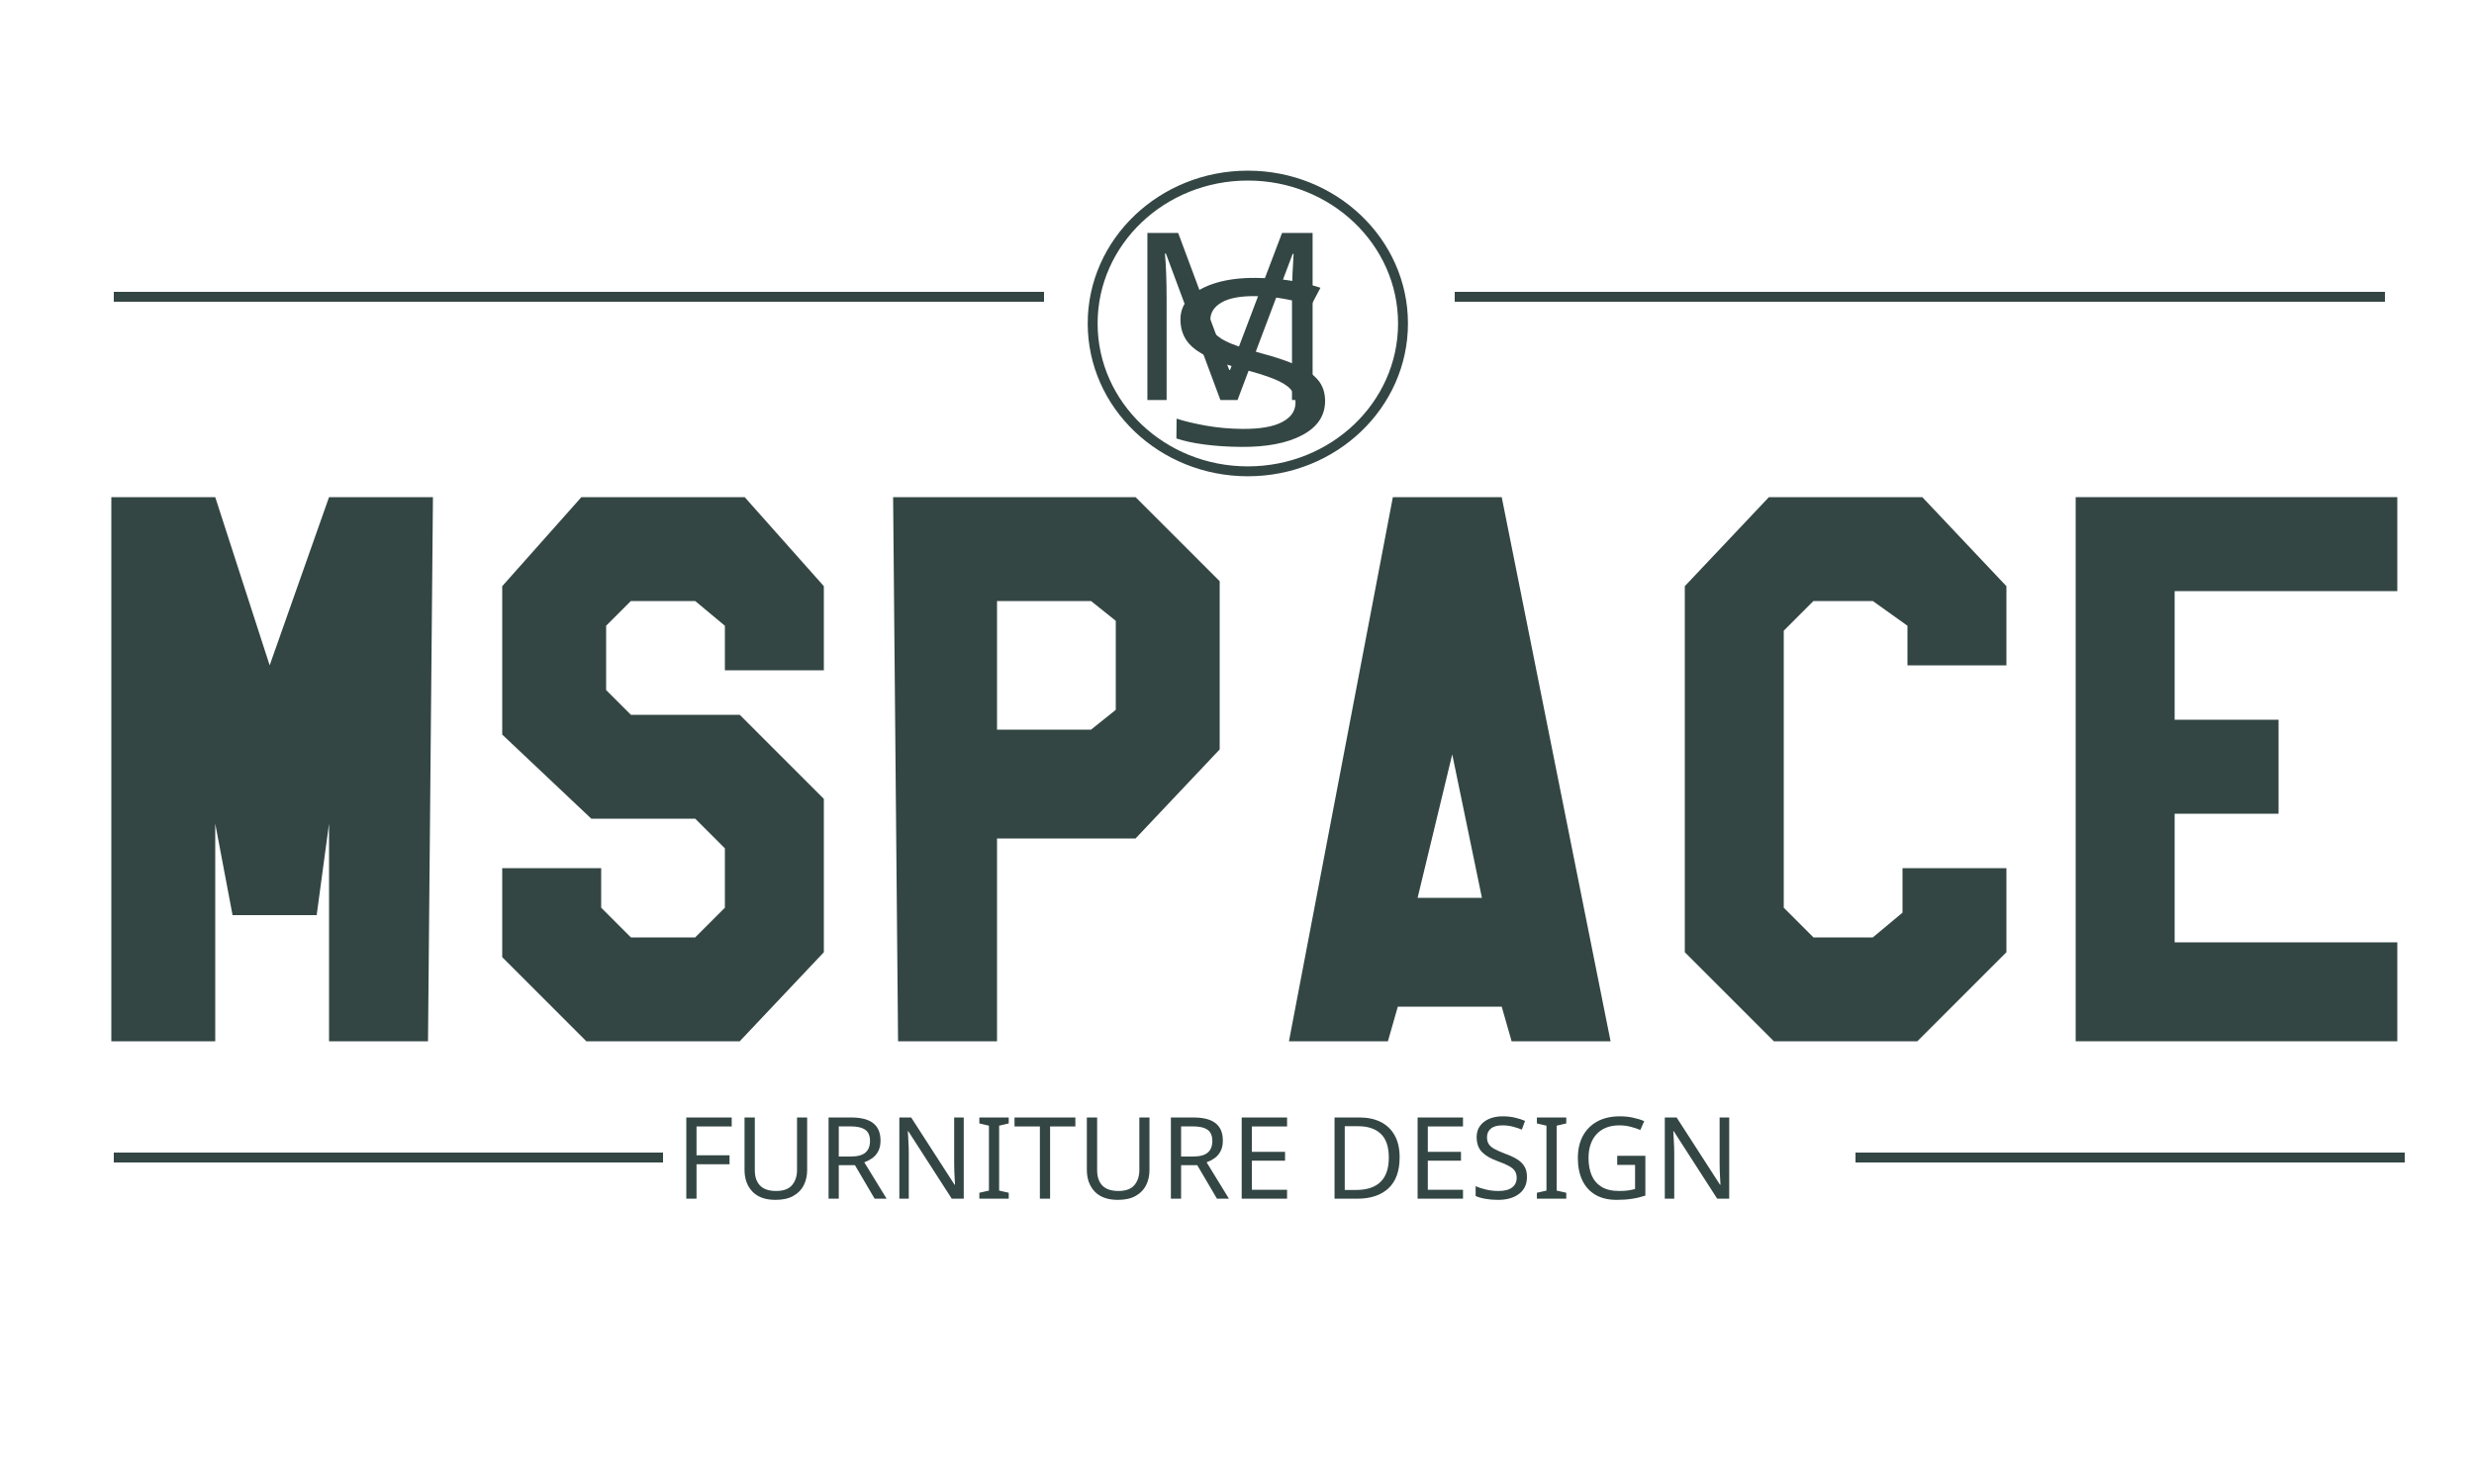
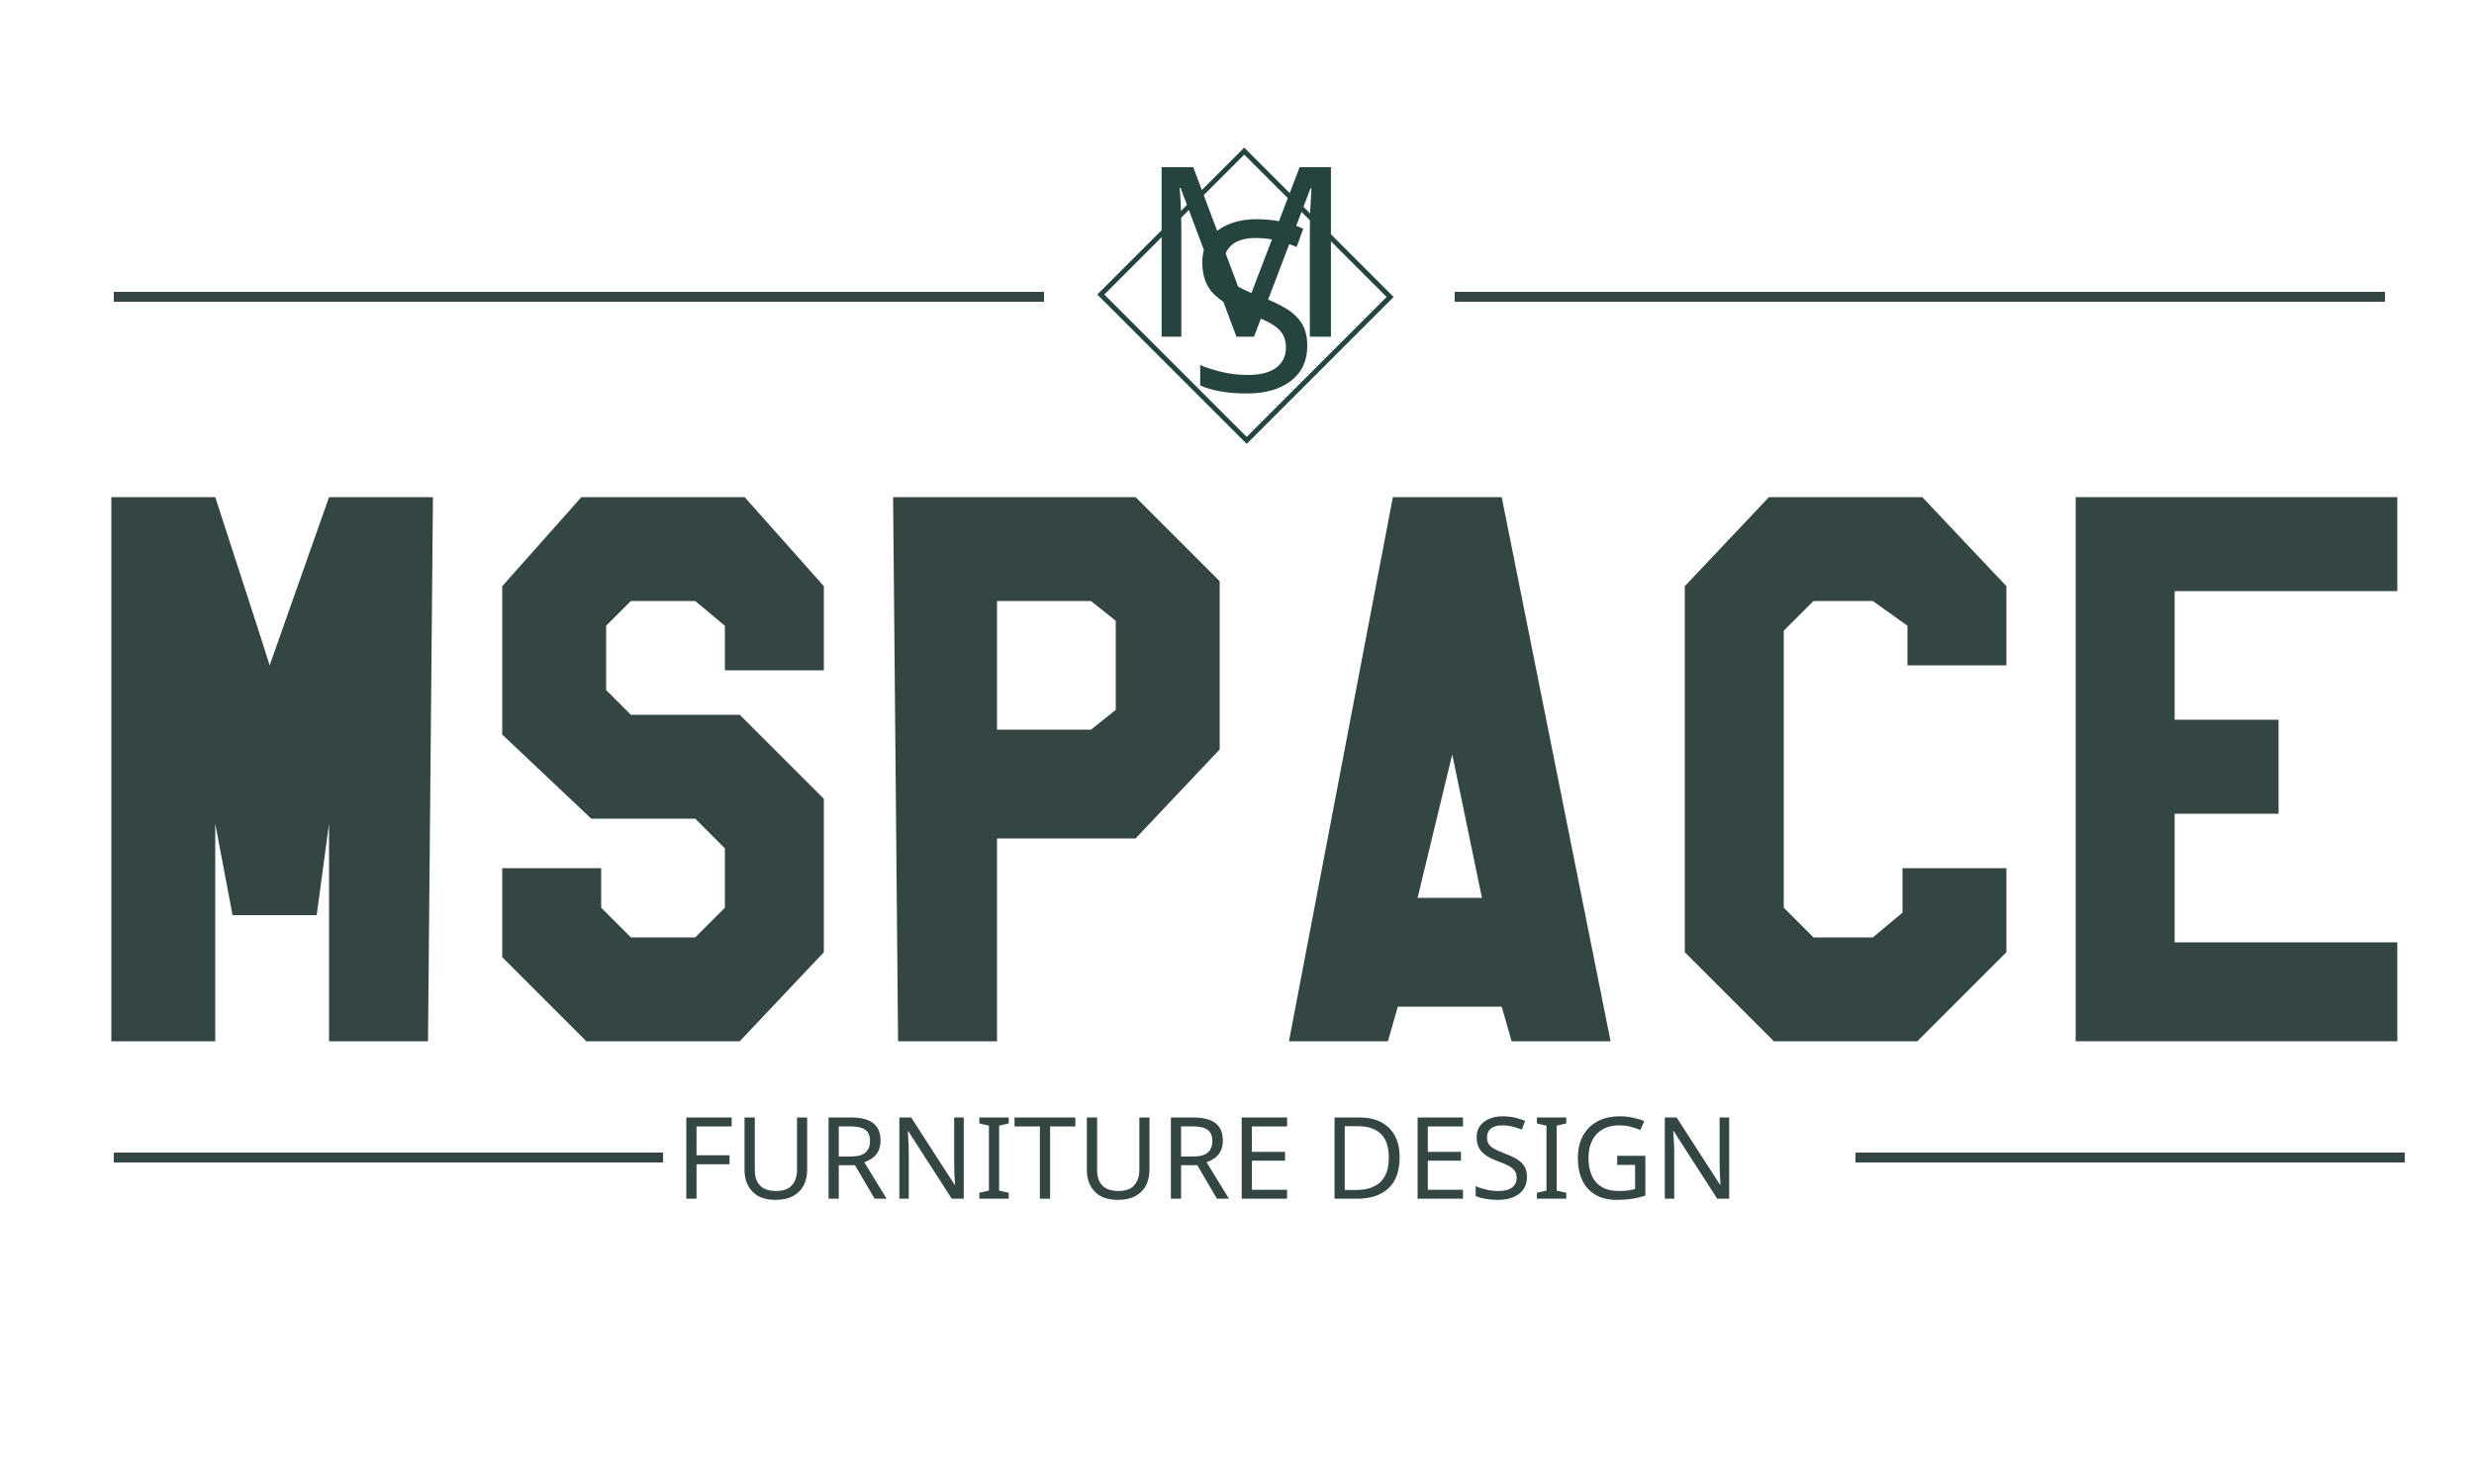
<svg xmlns="http://www.w3.org/2000/svg" version="1.1" x="0px" y="0px" viewBox="0 0 500 300" style="enable-background:new 0 0 500 300;" xml:space="preserve">
  <style type="text/css">
	.st0{fill:#334643;}
	.st1{fill:none;}
	.st2{font-family:'Montserrat-Regular';}
	.st3{font-size:23px;}
	.st4{fill:none;stroke:#334643;stroke-width:2;stroke-miterlimit:10;}
	.st5{display:none;}
	.st6{display:inline;fill:#334643;}
	.st7{font-family:'Castellar';}
	.st8{font-size:43.023px;}
- 	.st9{letter-spacing:27.25;}
+ 	.st9{letter-spacing:27.3;}
	.st10{display:none;fill:#334643;}
	.st11{font-size:42.369px;}
	.st12{display:none;fill:none;stroke:#334643;stroke-miterlimit:10;}
- 	.st13{font-size:47.284px;}
- 	.st14{letter-spacing:29.27;}
- 	.st15{font-size:46.566px;}
+ 	.st13{fill:none;stroke:#244440;stroke-miterlimit:10;}
+ 	.st14{fill:#254440;}
+ 	.st15{font-family:'BellMT';}
+ 	.st16{font-size:48px;}
</style>
  <g id="Layer_1">
</g>
  <g id="Layer_2">
+     <path class="st0" d="M43.5,210.5v-44c1.2,6.2,2.3,12.3,3.5,18.5c5.7,0,11.3,0,17,0c0.8-6.2,1.7-12.3,2.5-18.5v44h20l1-110h-21   l-12,34l-2.2-6.9l-8.8-27.1h-21v110H43.5z" />
+     <polygon class="st0" points="117.5,100.5 150.5,100.5 166.5,118.5 166.5,135.5 146.5,135.5 146.5,126.5 140.5,121.5 127.5,121.5    122.5,126.5 122.5,139.5 127.5,144.5 149.5,144.5 166.5,161.5 166.5,192.5 149.5,210.5 118.5,210.5 101.5,193.5 101.5,175.5    121.5,175.5 121.5,183.5 127.5,189.5 140.5,189.5 146.5,183.5 146.5,171.5 140.5,165.5 119.5,165.5 101.5,148.5 101.5,118.5  " />
+     <path class="st0" d="M229.5,100.5h-49l1,110h20v-41h28l17-18v-34L229.5,100.5z M225.5,143.5l-5,4h-19v-26h19l5,4V143.5z" />
+     <path class="st0" d="M303.5,100.5h-22l-21,110h20l2-7h21l2,7h20L303.5,100.5z M286.5,181.5l7-29l6,29H286.5z" />
+     <path class="st0" d="M384.5,175.5c7,0,14,0,21,0v17l-18,18h-29l-18-18v-74l17-18h31l17,18v16h-20v-8l-7-5h-12l-6,6v56l6,6h12l6-5   C384.5,181.5,384.5,178.5,384.5,175.5z" />
+     <polygon class="st0" points="484.5,119.5 439.5,119.5 439.5,145.5 460.5,145.5 460.5,164.5 439.5,164.5 439.5,190.5 484.5,190.5    484.5,210.5 419.5,210.5 419.5,100.5 484.5,100.5  " />
+     <rect x="136.5" y="225.3" class="st1" width="242.8" height="44.7" />
+     <text transform="matrix(1 0 0 1 136.4712 242.3262)" class="st0 st2 st3">FURNITURE DESIGN</text>
+     <line class="st4" x1="23" y1="234" x2="134" y2="234" />
+     <line class="st4" x1="375" y1="234" x2="486" y2="234" />
+     <line class="st4" x1="294" y1="60" x2="482" y2="60" />
+     <line class="st4" x1="23" y1="60" x2="211" y2="60" />
+     <text transform="matrix(0.9907 0 0 1 189.3223 81.0049)" class="st5">
+       <tspan x="0" y="0" class="st6 st7 st8 st9"> </tspan>
+       <tspan x="43" y="0" class="st6 st7 st8">M</tspan>
+     </text>
+     <text transform="matrix(1.4277 1.264960e-02 -8.860000e-03 1 253.7783 80.8972)" class="st10 st7 st11">S</text>
+     <ellipse class="st12" cx="256.3" cy="65.1" rx="28.5" ry="27.6" />
    <g>
-       <path class="st0" d="M43.5,210.5v-44c1.17,6.17,2.33,12.33,3.5,18.5c5.67,0,11.33,0,17,0c0.83-6.17,1.67-12.33,2.5-18.5v44h20    l1-110h-21l-12,34l-2.24-6.91L43.5,100.5h-21v110H43.5z" />
-       <polygon class="st0" points="117.5,100.5 150.5,100.5 166.5,118.5 166.5,135.5 146.5,135.5 146.5,126.5 140.5,121.5 127.5,121.5     122.5,126.5 122.5,139.5 127.5,144.5 149.5,144.5 166.5,161.5 166.5,192.5 149.5,210.5 118.5,210.5 101.5,193.5 101.5,175.5     121.5,175.5 121.5,183.5 127.5,189.5 140.5,189.5 146.5,183.5 146.5,171.5 140.5,165.5 119.5,165.5 101.5,148.5 101.5,118.5   " />
-       <path class="st0" d="M229.5,100.5h-49l1,110h20v-41h28l17-18v-34L229.5,100.5z M225.5,143.5l-5,4h-19v-26h19l5,4V143.5z" />
-       <path class="st0" d="M303.5,100.5h-22l-21,110h20l2-7h21l2,7h20L303.5,100.5z M286.5,181.5l7-29l6,29H286.5z" />
-       <path class="st0" d="M384.5,175.5c7,0,14,0,21,0v17l-18,18h-29l-18-18v-74l17-18h31l17,18v16h-20v-8l-7-5h-12l-6,6v56l6,6h12l6-5    C384.5,181.5,384.5,178.5,384.5,175.5z" />
-       <polygon class="st0" points="484.5,119.5 439.5,119.5 439.5,145.5 460.5,145.5 460.5,164.5 439.5,164.5 439.5,190.5 484.5,190.5     484.5,210.5 419.5,210.5 419.5,100.5 484.5,100.5   " />
-       <rect x="136.47" y="225.26" class="st1" width="242.83" height="44.71" />
-       <text transform="matrix(1 0 0 1 136.4712 242.3262)" class="st0 st2 st3">FURNITURE DESIGN</text>
-       <line class="st4" x1="23" y1="234" x2="134" y2="234" />
-       <line class="st4" x1="375" y1="234" x2="486" y2="234" />
-       <line class="st4" x1="294" y1="60" x2="482" y2="60" />
-       <line class="st4" x1="23" y1="60" x2="211" y2="60" />
-       <text transform="matrix(0.9907 0 0 1 189.3223 81.0049)" class="st5">
-         <tspan x="0" y="0" class="st6 st7 st8 st9"> </tspan>
-         <tspan x="43.02" y="0" class="st6 st7 st8">M</tspan>
-       </text>
-       <text transform="matrix(1.4277 0.0126 -8.860000e-03 1 253.7783 80.8972)" class="st10 st7 st11">S</text>
-       <ellipse class="st12" cx="256.34" cy="65.14" rx="28.53" ry="27.64" />
-       <text transform="matrix(0.9907 0 0 1 180.4971 80.8643)">
-         <tspan x="0" y="0" class="st0 st7 st13 st14"> </tspan>
-         <tspan x="47.28" y="0" class="st0 st7 st13">M</tspan>
-       </text>
-       <text transform="matrix(1.4277 0.0126 -8.860000e-03 1 234.3531 89.7284)" class="st0 st7 st15">S</text>
-       <ellipse class="st4" cx="252.19" cy="65.39" rx="31.36" ry="29.89" />
+       <rect x="231.2" y="38.9" transform="matrix(0.7071 -0.7071 0.7071 0.7071 31.4862 195.5145)" class="st13" width="41" height="41.7" />
+       <rect x="230.1" y="36" class="st1" width="47.9" height="38" />
+       <text transform="matrix(1 0 0 1 230.1084 68.0645)" class="st14 st15 st16">M</text>
+       <rect x="240.1" y="47" class="st1" width="47.9" height="38" />
+       <text transform="matrix(1 0 0 1 240.1084 79.0645)" class="st14 st15 st16">S</text>
    </g>
  </g>
</svg>
